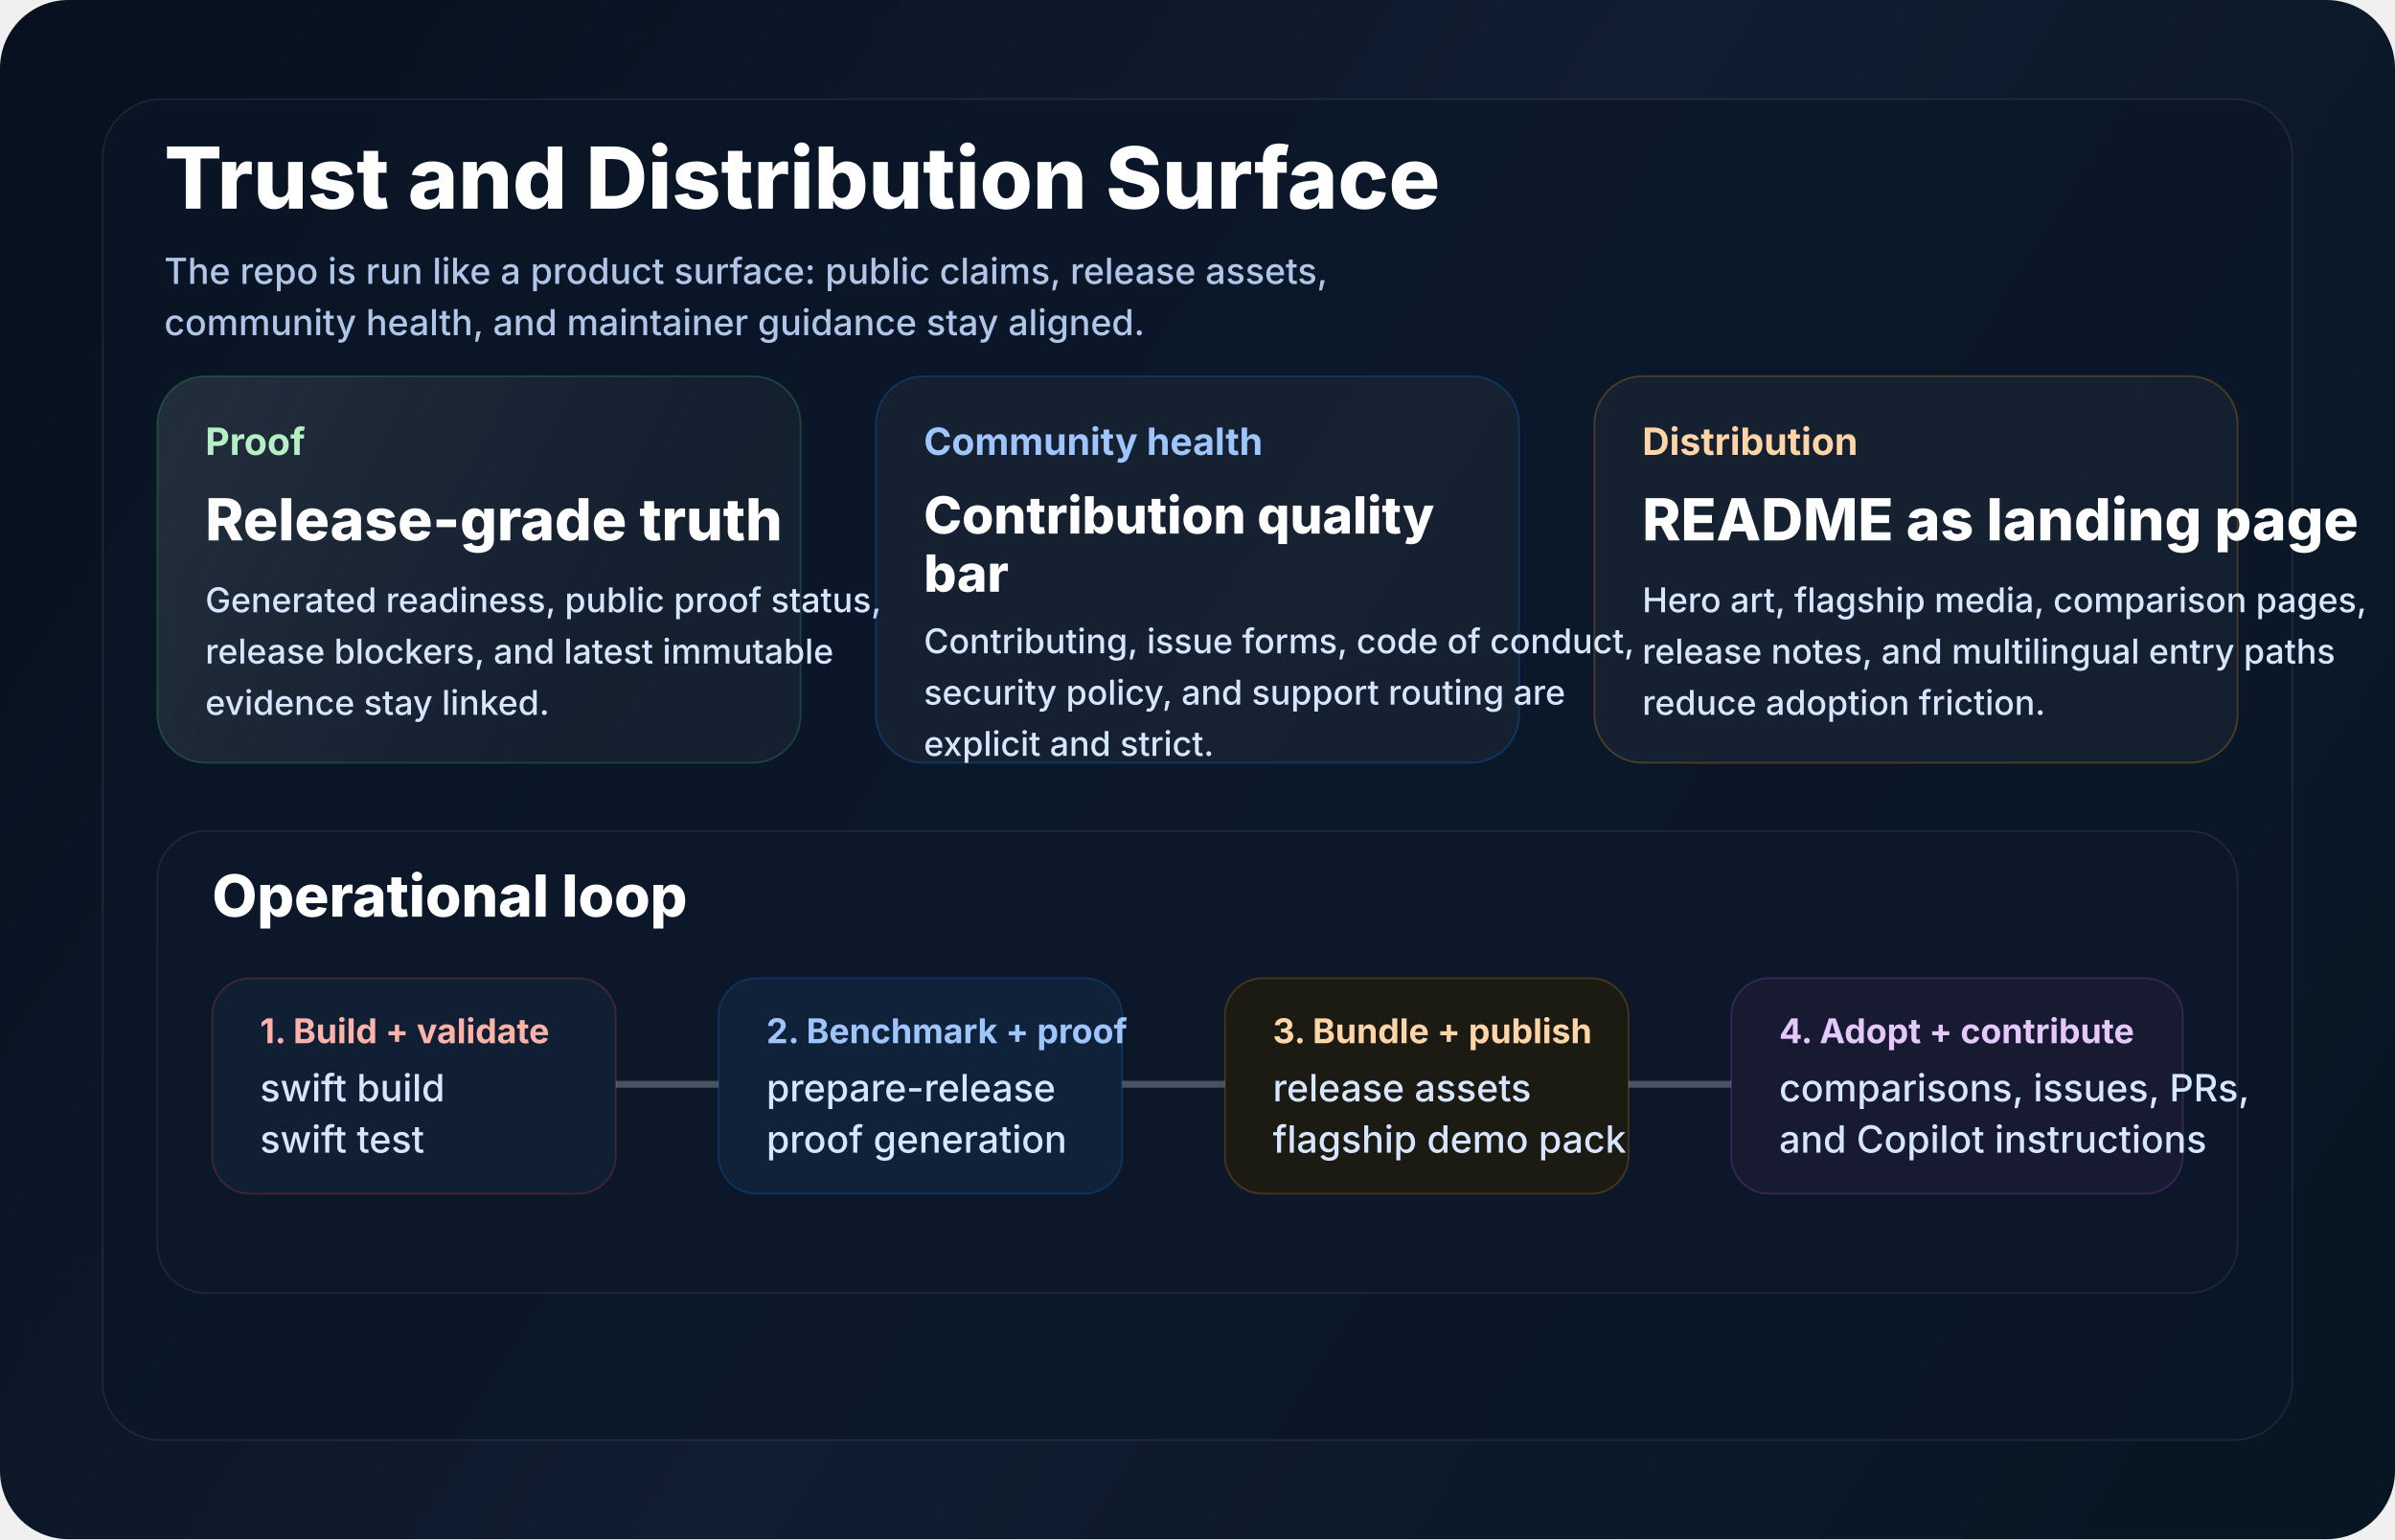
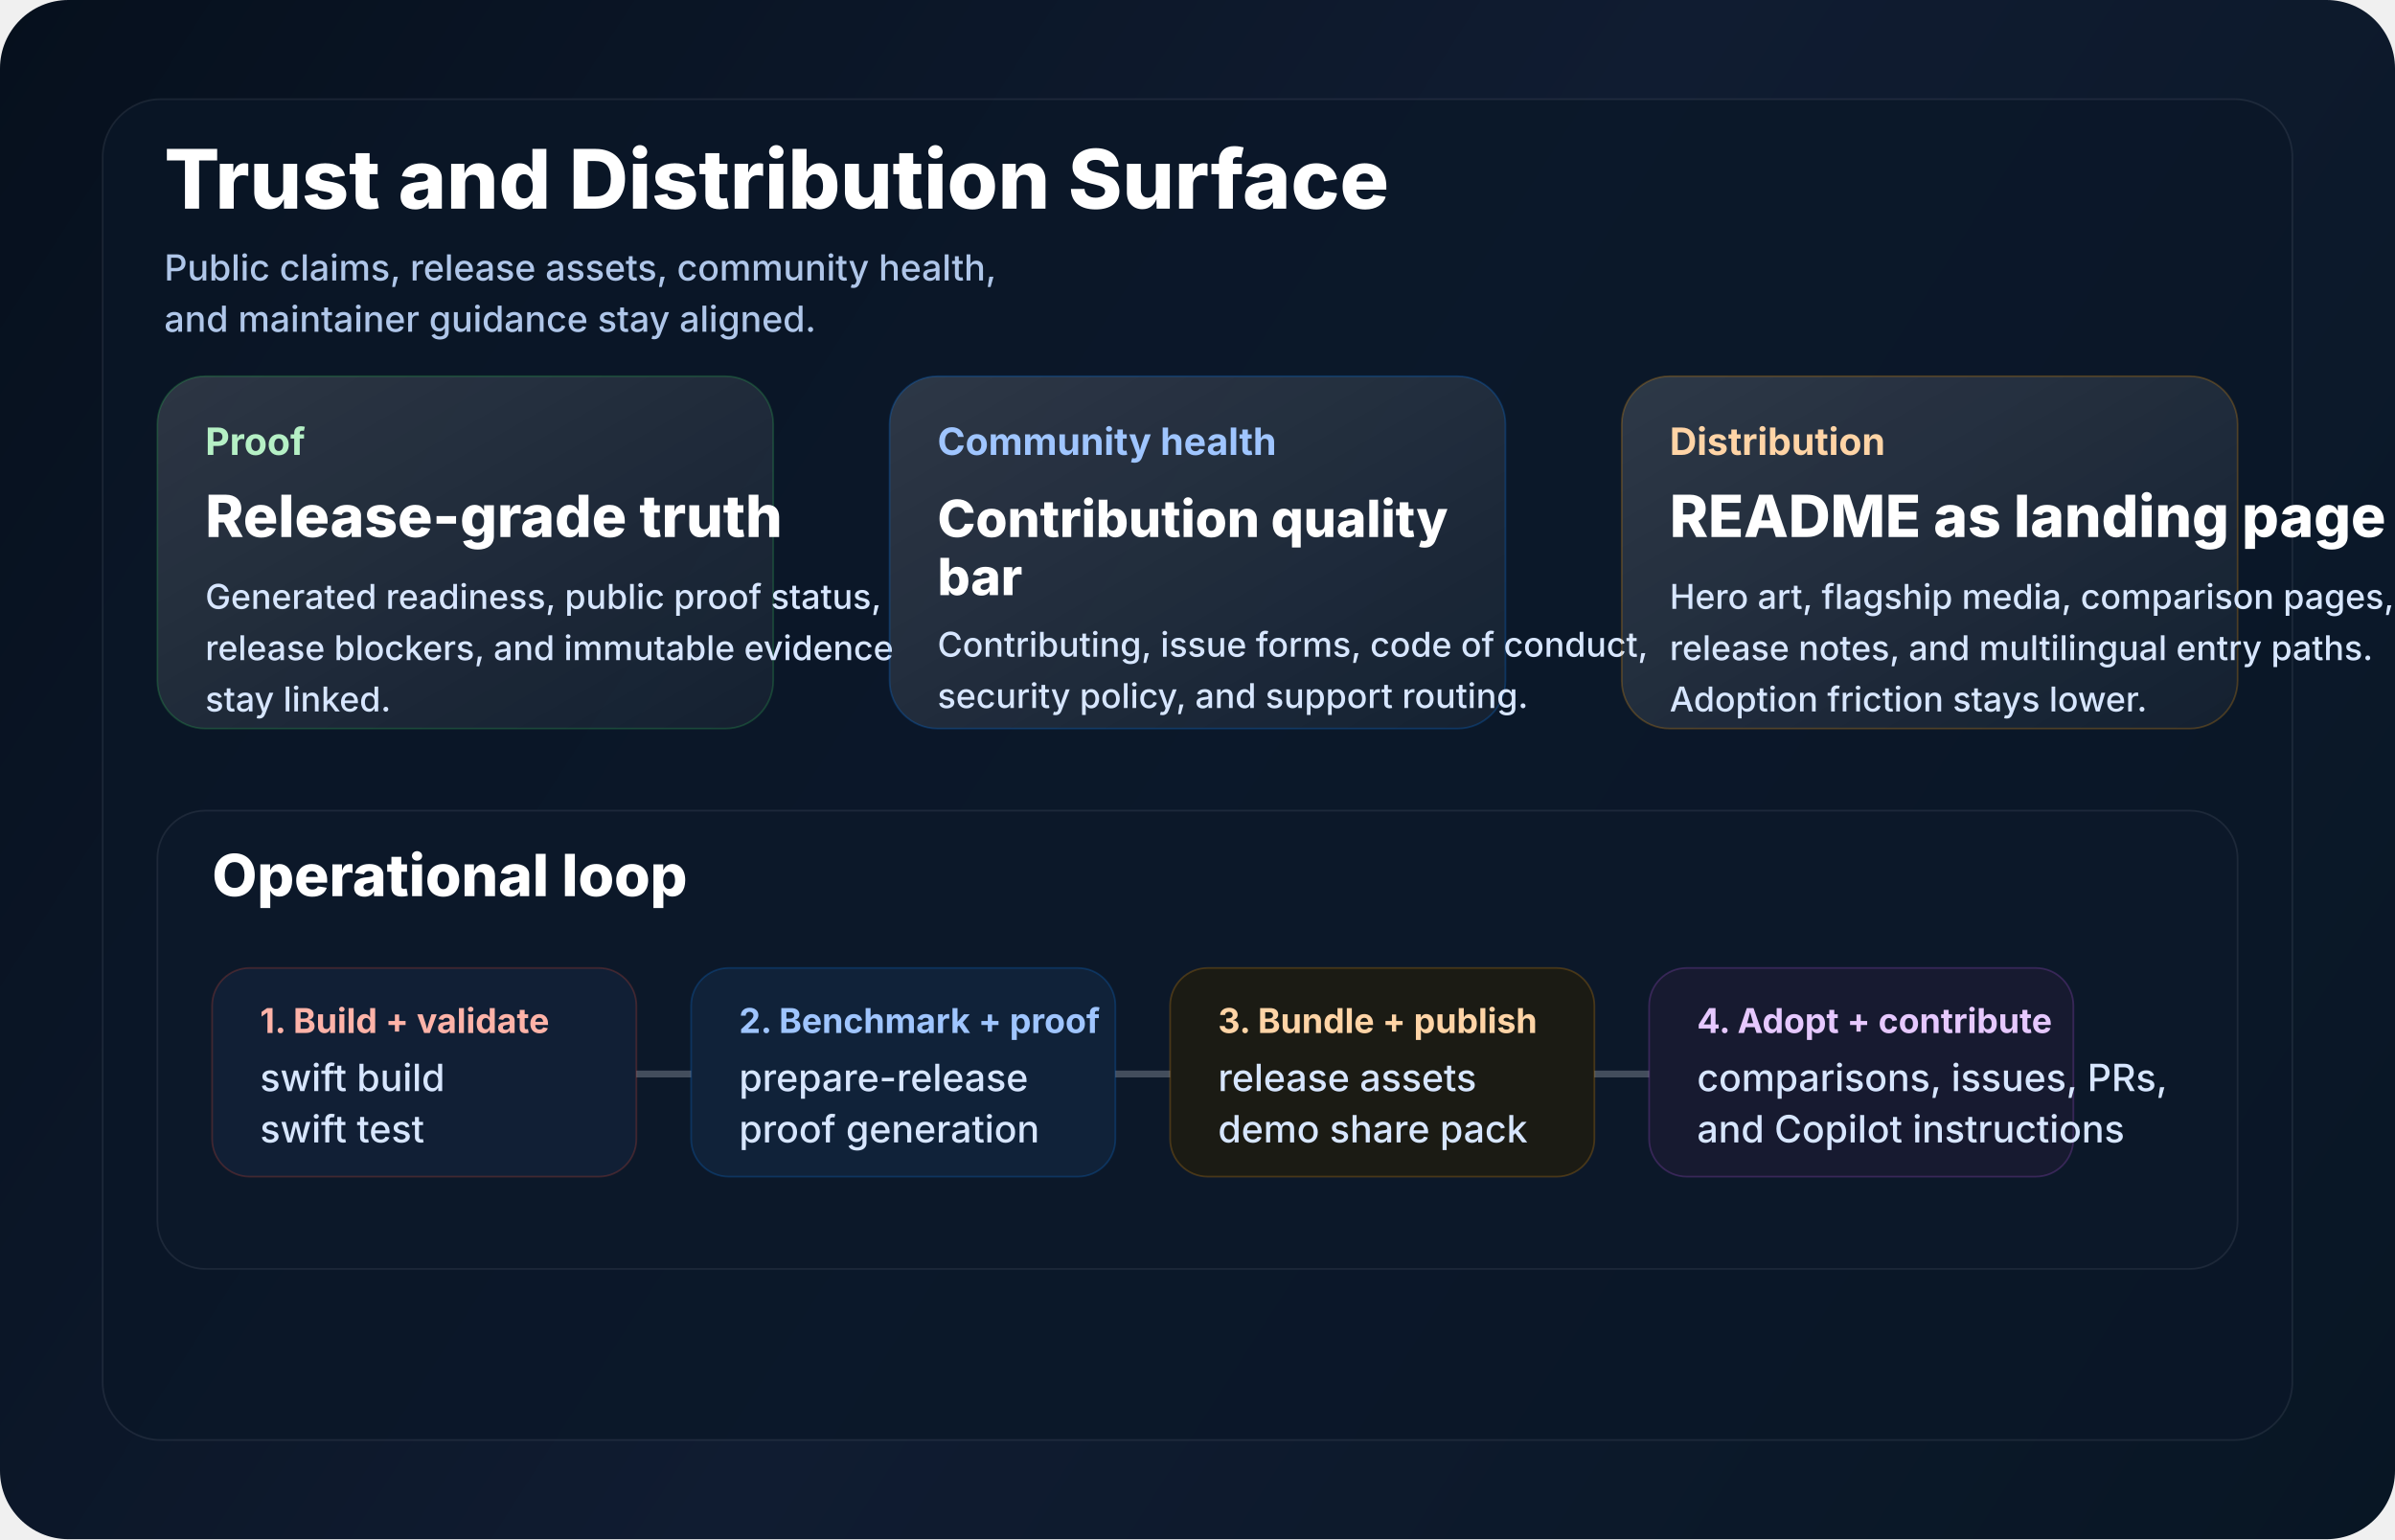
- <svg xmlns="http://www.w3.org/2000/svg" width="1400" height="900" viewBox="0 0 1400 900" fill="none">
+ <svg xmlns="http://www.w3.org/2000/svg" width="1400" height="900" viewBox="0 0 1400 900" fill="none" preserveAspectRatio="xMidYMid meet">
  <defs>
-     <linearGradient id="bg" x1="102" y1="64" x2="1290" y2="826" gradientUnits="userSpaceOnUse">
-       <stop stop-color="#07111F" />
-       <stop offset="0.5" stop-color="#111D31" />
+     <linearGradient id="bg" x1="0" y1="0" x2="1400" y2="900" gradientUnits="userSpaceOnUse">
+       <stop stop-color="#06101D" />
+       <stop offset="0.5" stop-color="#101C31" />
      <stop offset="1" stop-color="#081624" />
    </linearGradient>
-     <linearGradient id="panel" x1="0" y1="0" x2="420" y2="220" gradientUnits="userSpaceOnUse">
-       <stop stop-color="#FFFFFF" stop-opacity="0.15" />
+     <linearGradient id="panel" x1="0" y1="0" x2="1" y2="1">
+       <stop stop-color="#FFFFFF" stop-opacity="0.14" />
      <stop offset="1" stop-color="#FFFFFF" stop-opacity="0.04" />
    </linearGradient>
  </defs>
  <rect width="1400" height="900" rx="40" fill="url(#bg)" />
  <rect x="60" y="58" width="1280" height="784" rx="34" fill="#0B1728" fill-opacity="0.72" stroke="#F2F7FF" stroke-opacity="0.08" />
  <g font-family="-apple-system, BlinkMacSystemFont, 'Segoe UI', sans-serif">
-     <text x="96" y="122" fill="#FFFFFF" font-size="50" font-weight="800">Trust and Distribution Surface</text>
-     <text x="96" y="166" fill="#AFC6E9" font-size="21" font-weight="500">The repo is run like a product surface: public claims, release assets,</text>
-     <text x="96" y="196" fill="#AFC6E9" font-size="21" font-weight="500">community health, and maintainer guidance stay aligned.</text>
+     <text x="96" y="122" fill="#FFFFFF" font-size="48" font-weight="800">Trust and Distribution Surface</text>
+     <text x="96" y="164" fill="#AFC6E9" font-size="21" font-weight="500">Public claims, release assets, community health,</text>
+     <text x="96" y="194" fill="#AFC6E9" font-size="21" font-weight="500">and maintainer guidance stay aligned.</text>
+     <rect x="92" y="220" width="360" height="206" rx="28" fill="url(#panel)" stroke="#34C759" stroke-opacity="0.24" />
+     <text x="120" y="266" fill="#B5F0C5" font-size="22" font-weight="700">Proof</text>
+     <text x="120" y="314" fill="#FFFFFF" font-size="34" font-weight="800">Release-grade truth</text>
+     <text x="120" y="356" fill="#D7E6FF" font-size="20" font-weight="500">Generated readiness, public proof status,</text>
+     <text x="120" y="386" fill="#D7E6FF" font-size="20" font-weight="500">release blockers, and immutable evidence</text>
+     <text x="120" y="416" fill="#D7E6FF" font-size="20" font-weight="500">stay linked.</text>
+     <rect x="520" y="220" width="360" height="206" rx="28" fill="url(#panel)" stroke="#0A84FF" stroke-opacity="0.24" />
+     <text x="548" y="266" fill="#9FC5FF" font-size="22" font-weight="700">Community health</text>
+     <text x="548" y="314" fill="#FFFFFF" font-size="30" font-weight="800">Contribution quality</text>
+     <text x="548" y="348" fill="#FFFFFF" font-size="30" font-weight="800">bar</text>
+     <text x="548" y="384" fill="#D7E6FF" font-size="20" font-weight="500">Contributing, issue forms, code of conduct,</text>
+     <text x="548" y="414" fill="#D7E6FF" font-size="20" font-weight="500">security policy, and support routing.</text>
+     <rect x="948" y="220" width="360" height="206" rx="28" fill="url(#panel)" stroke="#FF9F0A" stroke-opacity="0.24" />
+     <text x="976" y="266" fill="#FFD4A6" font-size="22" font-weight="700">Distribution</text>
+     <text x="976" y="314" fill="#FFFFFF" font-size="34" font-weight="800">README as landing page</text>
+     <text x="976" y="356" fill="#D7E6FF" font-size="20" font-weight="500">Hero art, flagship media, comparison pages,</text>
+     <text x="976" y="386" fill="#D7E6FF" font-size="20" font-weight="500">release notes, and multilingual entry paths.</text>
+     <text x="976" y="416" fill="#D7E6FF" font-size="20" font-weight="500">Adoption friction stays lower.</text>
+     <rect x="92" y="474" width="1216" height="268" rx="28" fill="#0C1829" stroke="#F2F7FF" stroke-opacity="0.08" />
+     <text x="124" y="524" fill="#FFFFFF" font-size="34" font-weight="800">Operational loop</text>
+     <rect x="124" y="566" width="248" height="122" rx="22" fill="#111F35" stroke="#F05138" stroke-opacity="0.22" />
+     <text x="152" y="604" fill="#FFB3A8" font-size="20" font-weight="700">1. Build + validate</text>
+     <text x="152" y="638" fill="#D7E6FF" font-size="22" font-weight="500">swift build</text>
+     <text x="152" y="668" fill="#D7E6FF" font-size="22" font-weight="500">swift test</text>
+     <rect x="404" y="566" width="248" height="122" rx="22" fill="#102239" stroke="#0A84FF" stroke-opacity="0.22" />
+     <text x="432" y="604" fill="#9FC5FF" font-size="20" font-weight="700">2. Benchmark + proof</text>
+     <text x="432" y="638" fill="#D7E6FF" font-size="22" font-weight="500">prepare-release</text>
+     <text x="432" y="668" fill="#D7E6FF" font-size="22" font-weight="500">proof generation</text>
+     <rect x="684" y="566" width="248" height="122" rx="22" fill="#1B1B14" stroke="#FF9F0A" stroke-opacity="0.22" />
+     <text x="712" y="604" fill="#FFD4A6" font-size="20" font-weight="700">3. Bundle + publish</text>
+     <text x="712" y="638" fill="#D7E6FF" font-size="22" font-weight="500">release assets</text>
+     <text x="712" y="668" fill="#D7E6FF" font-size="22" font-weight="500">demo share pack</text>
+     <rect x="964" y="566" width="248" height="122" rx="22" fill="#171A30" stroke="#BF5AF2" stroke-opacity="0.22" />
+     <text x="992" y="604" fill="#E6C8FF" font-size="20" font-weight="700">4. Adopt + contribute</text>
+     <text x="992" y="638" fill="#D7E6FF" font-size="22" font-weight="500">comparisons, issues, PRs,</text>
+     <text x="992" y="668" fill="#D7E6FF" font-size="22" font-weight="500">and Copilot instructions</text>
  </g>
-   <g font-family="-apple-system, BlinkMacSystemFont, 'Segoe UI', sans-serif">
-     <rect x="92" y="220" width="376" height="226" rx="28" fill="url(#panel)" stroke="#34C759" stroke-opacity="0.26" />
-     <text x="120" y="266" fill="#B5F0C5" font-size="22" font-weight="700">Proof</text>
-     <text x="120" y="316" fill="#FFFFFF" font-size="34" font-weight="800">Release-grade truth</text>
-     <text x="120" y="358" fill="#D7E6FF" font-size="20" font-weight="500">Generated readiness, public proof status,</text>
-     <text x="120" y="388" fill="#D7E6FF" font-size="20" font-weight="500">release blockers, and latest immutable</text>
-     <text x="120" y="418" fill="#D7E6FF" font-size="20" font-weight="500">evidence stay linked.</text>
-     <rect x="512" y="220" width="376" height="226" rx="28" fill="url(#panel)" stroke="#0A84FF" stroke-opacity="0.26" />
-     <text x="540" y="266" fill="#9FC5FF" font-size="22" font-weight="700">Community health</text>
-     <text x="540" y="312" fill="#FFFFFF" font-size="30" font-weight="800">Contribution quality</text>
-     <text x="540" y="346" fill="#FFFFFF" font-size="30" font-weight="800">bar</text>
-     <text x="540" y="382" fill="#D7E6FF" font-size="20" font-weight="500">Contributing, issue forms, code of conduct,</text>
-     <text x="540" y="412" fill="#D7E6FF" font-size="20" font-weight="500">security policy, and support routing are</text>
-     <text x="540" y="442" fill="#D7E6FF" font-size="20" font-weight="500">explicit and strict.</text>
-     <rect x="932" y="220" width="376" height="226" rx="28" fill="url(#panel)" stroke="#FF9F0A" stroke-opacity="0.26" />
-     <text x="960" y="266" fill="#FFD4A6" font-size="22" font-weight="700">Distribution</text>
-     <text x="960" y="316" fill="#FFFFFF" font-size="34" font-weight="800">README as landing page</text>
-     <text x="960" y="358" fill="#D7E6FF" font-size="20" font-weight="500">Hero art, flagship media, comparison pages,</text>
-     <text x="960" y="388" fill="#D7E6FF" font-size="20" font-weight="500">release notes, and multilingual entry paths</text>
-     <text x="960" y="418" fill="#D7E6FF" font-size="20" font-weight="500">reduce adoption friction.</text>
-     <rect x="92" y="486" width="1216" height="270" rx="28" fill="#0C1829" stroke="#F2F7FF" stroke-opacity="0.08" />
-     <text x="124" y="536" fill="#FFFFFF" font-size="34" font-weight="800">Operational loop</text>
-     <rect x="124" y="572" width="236" height="126" rx="22" fill="#111F35" stroke="#F05138" stroke-opacity="0.22" />
-     <text x="152" y="610" fill="#FFB3A8" font-size="20" font-weight="700">1. Build + validate</text>
-     <text x="152" y="644" fill="#D7E6FF" font-size="22" font-weight="500">swift build</text>
-     <text x="152" y="674" fill="#D7E6FF" font-size="22" font-weight="500">swift test</text>
-     <rect x="420" y="572" width="236" height="126" rx="22" fill="#102239" stroke="#0A84FF" stroke-opacity="0.22" />
-     <text x="448" y="610" fill="#9FC5FF" font-size="20" font-weight="700">2. Benchmark + proof</text>
-     <text x="448" y="644" fill="#D7E6FF" font-size="22" font-weight="500">prepare-release</text>
-     <text x="448" y="674" fill="#D7E6FF" font-size="22" font-weight="500">proof generation</text>
-     <rect x="716" y="572" width="236" height="126" rx="22" fill="#1B1B14" stroke="#FF9F0A" stroke-opacity="0.22" />
-     <text x="744" y="610" fill="#FFD4A6" font-size="20" font-weight="700">3. Bundle + publish</text>
-     <text x="744" y="644" fill="#D7E6FF" font-size="22" font-weight="500">release assets</text>
-     <text x="744" y="674" fill="#D7E6FF" font-size="22" font-weight="500">flagship demo pack</text>
-     <rect x="1012" y="572" width="264" height="126" rx="22" fill="#171A30" stroke="#BF5AF2" stroke-opacity="0.22" />
-     <text x="1040" y="610" fill="#E6C8FF" font-size="20" font-weight="700">4. Adopt + contribute</text>
-     <text x="1040" y="644" fill="#D7E6FF" font-size="22" font-weight="500">comparisons, issues, PRs,</text>
-     <text x="1040" y="674" fill="#D7E6FF" font-size="22" font-weight="500">and Copilot instructions</text>
-   </g>
-   <path d="M360 634H420" stroke="#F2F7FF" stroke-opacity="0.26" stroke-width="4" />
-   <path d="M656 634H716" stroke="#F2F7FF" stroke-opacity="0.26" stroke-width="4" />
-   <path d="M952 634H1012" stroke="#F2F7FF" stroke-opacity="0.26" stroke-width="4" />
+   <path d="M372 628H404" stroke="#F2F7FF" stroke-opacity="0.24" stroke-width="4" />
+   <path d="M652 628H684" stroke="#F2F7FF" stroke-opacity="0.24" stroke-width="4" />
+   <path d="M932 628H964" stroke="#F2F7FF" stroke-opacity="0.24" stroke-width="4" />
</svg>
